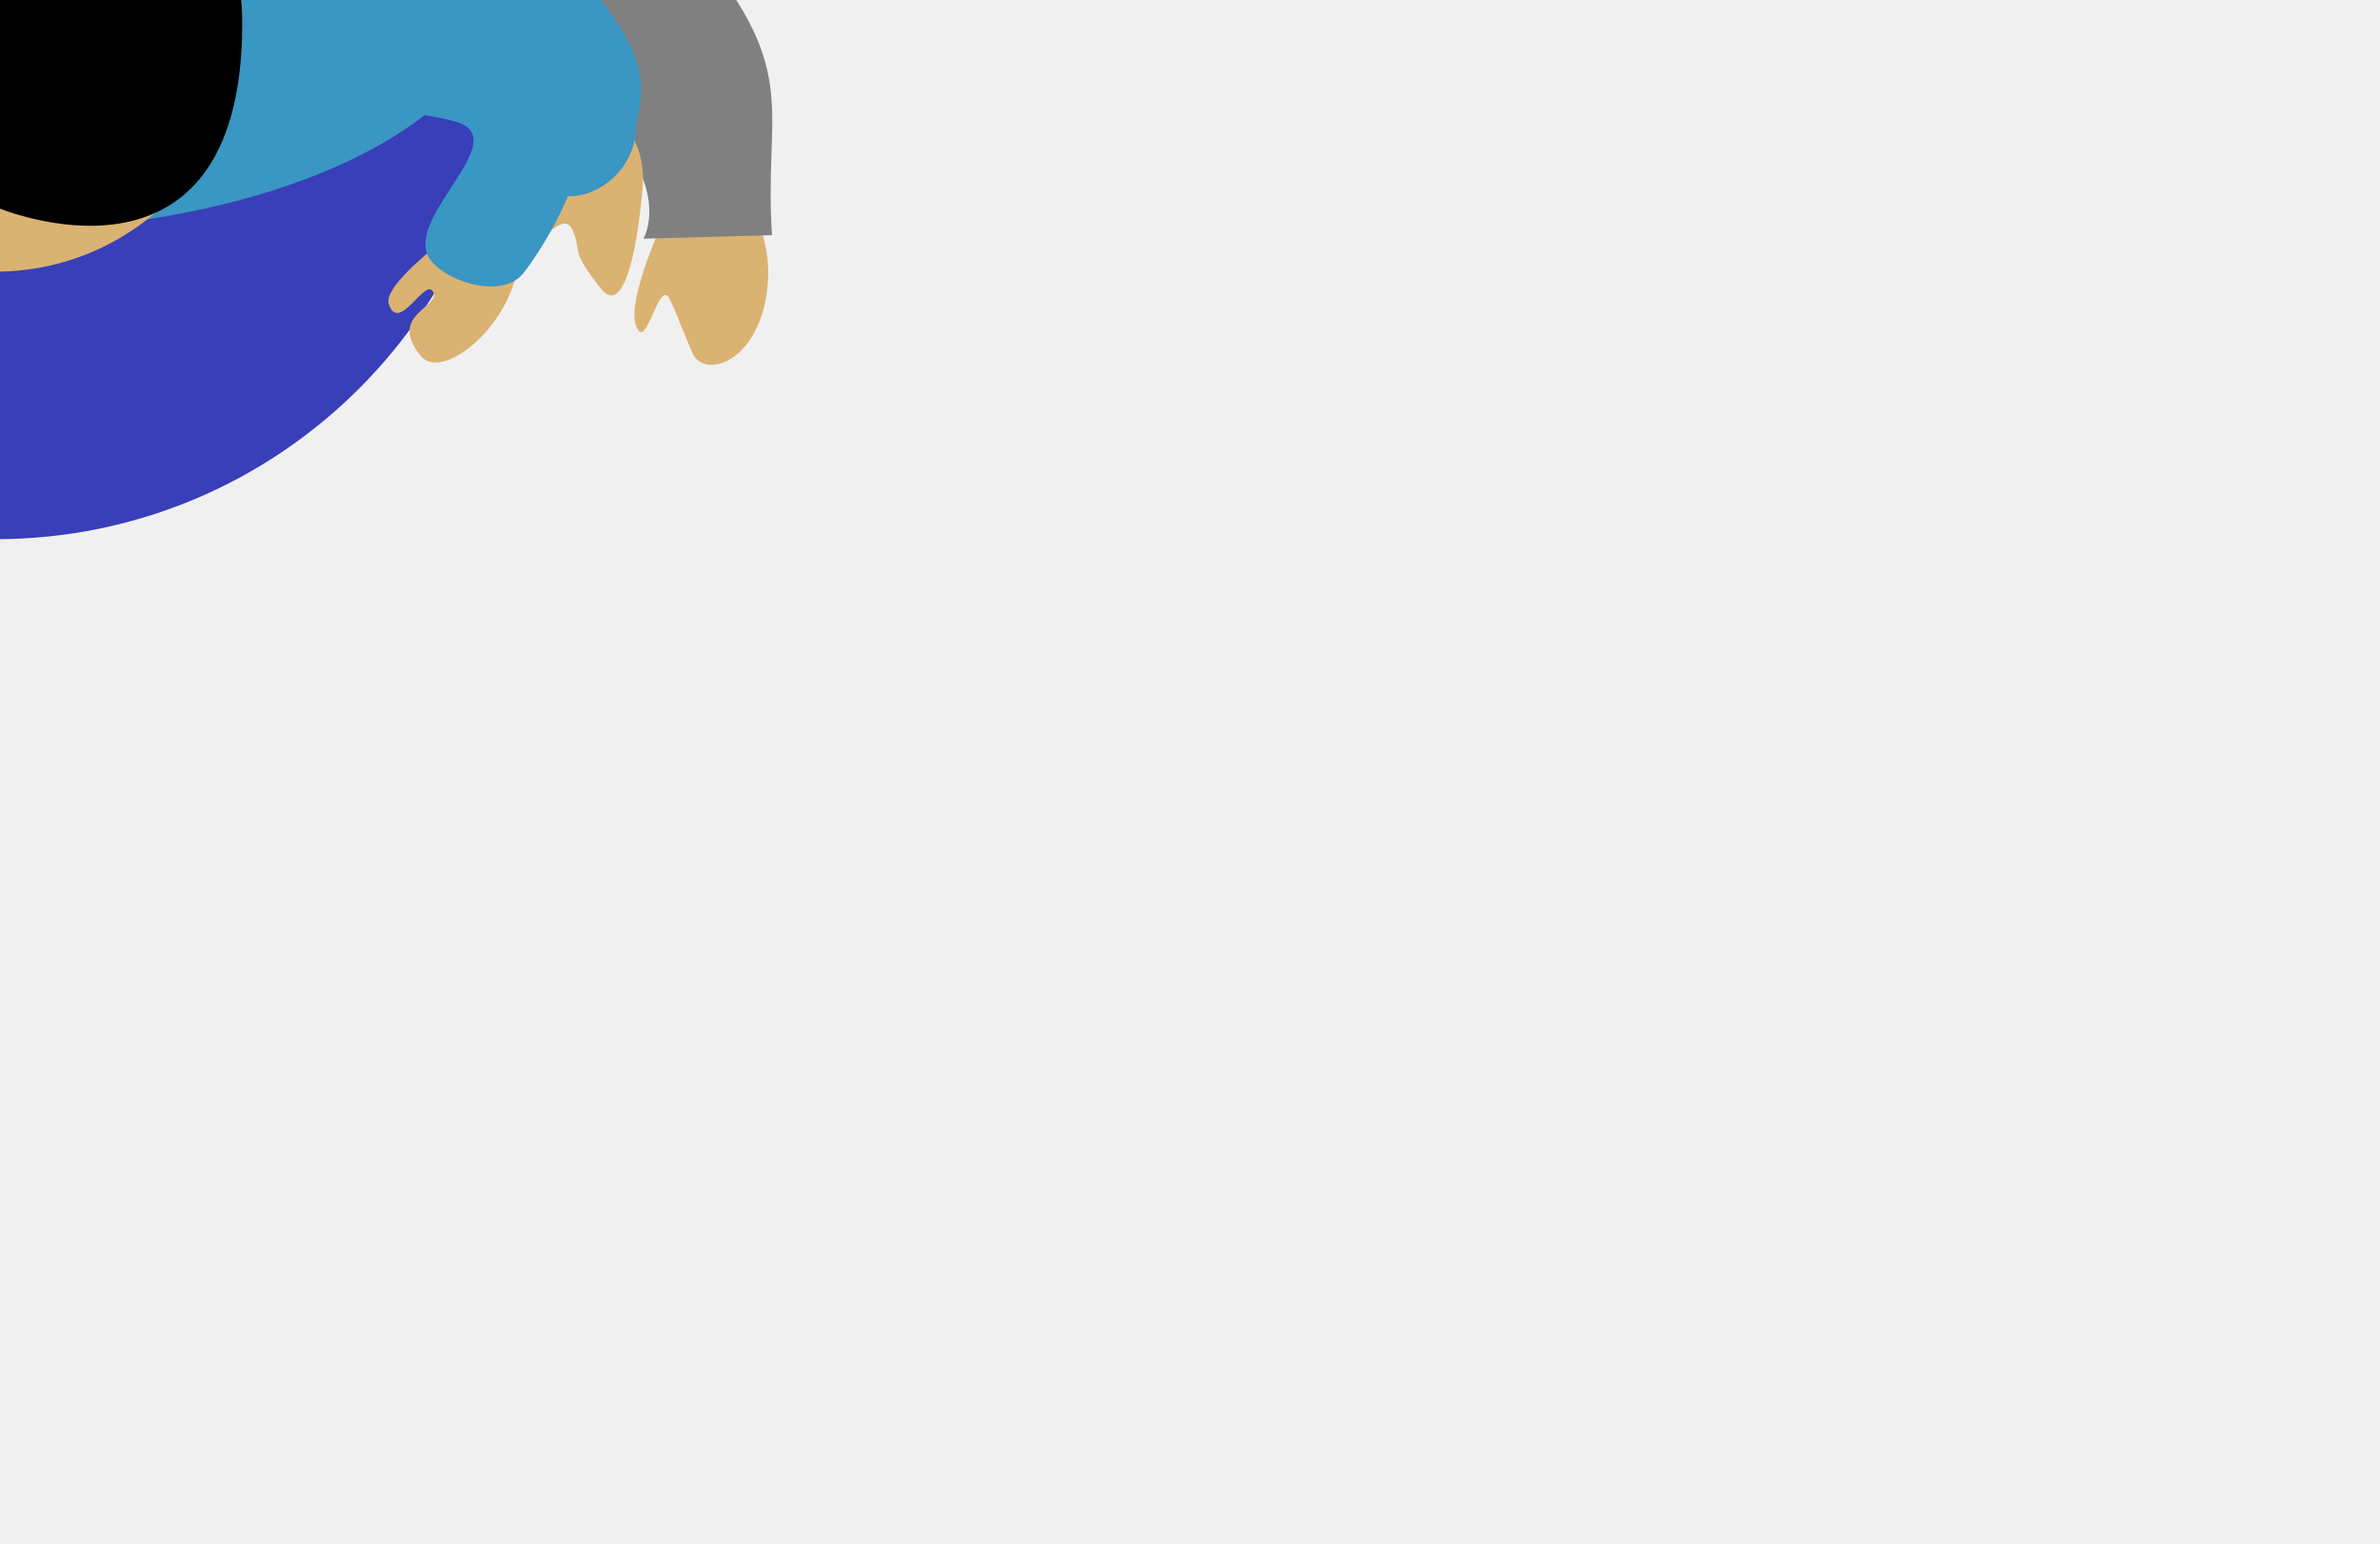
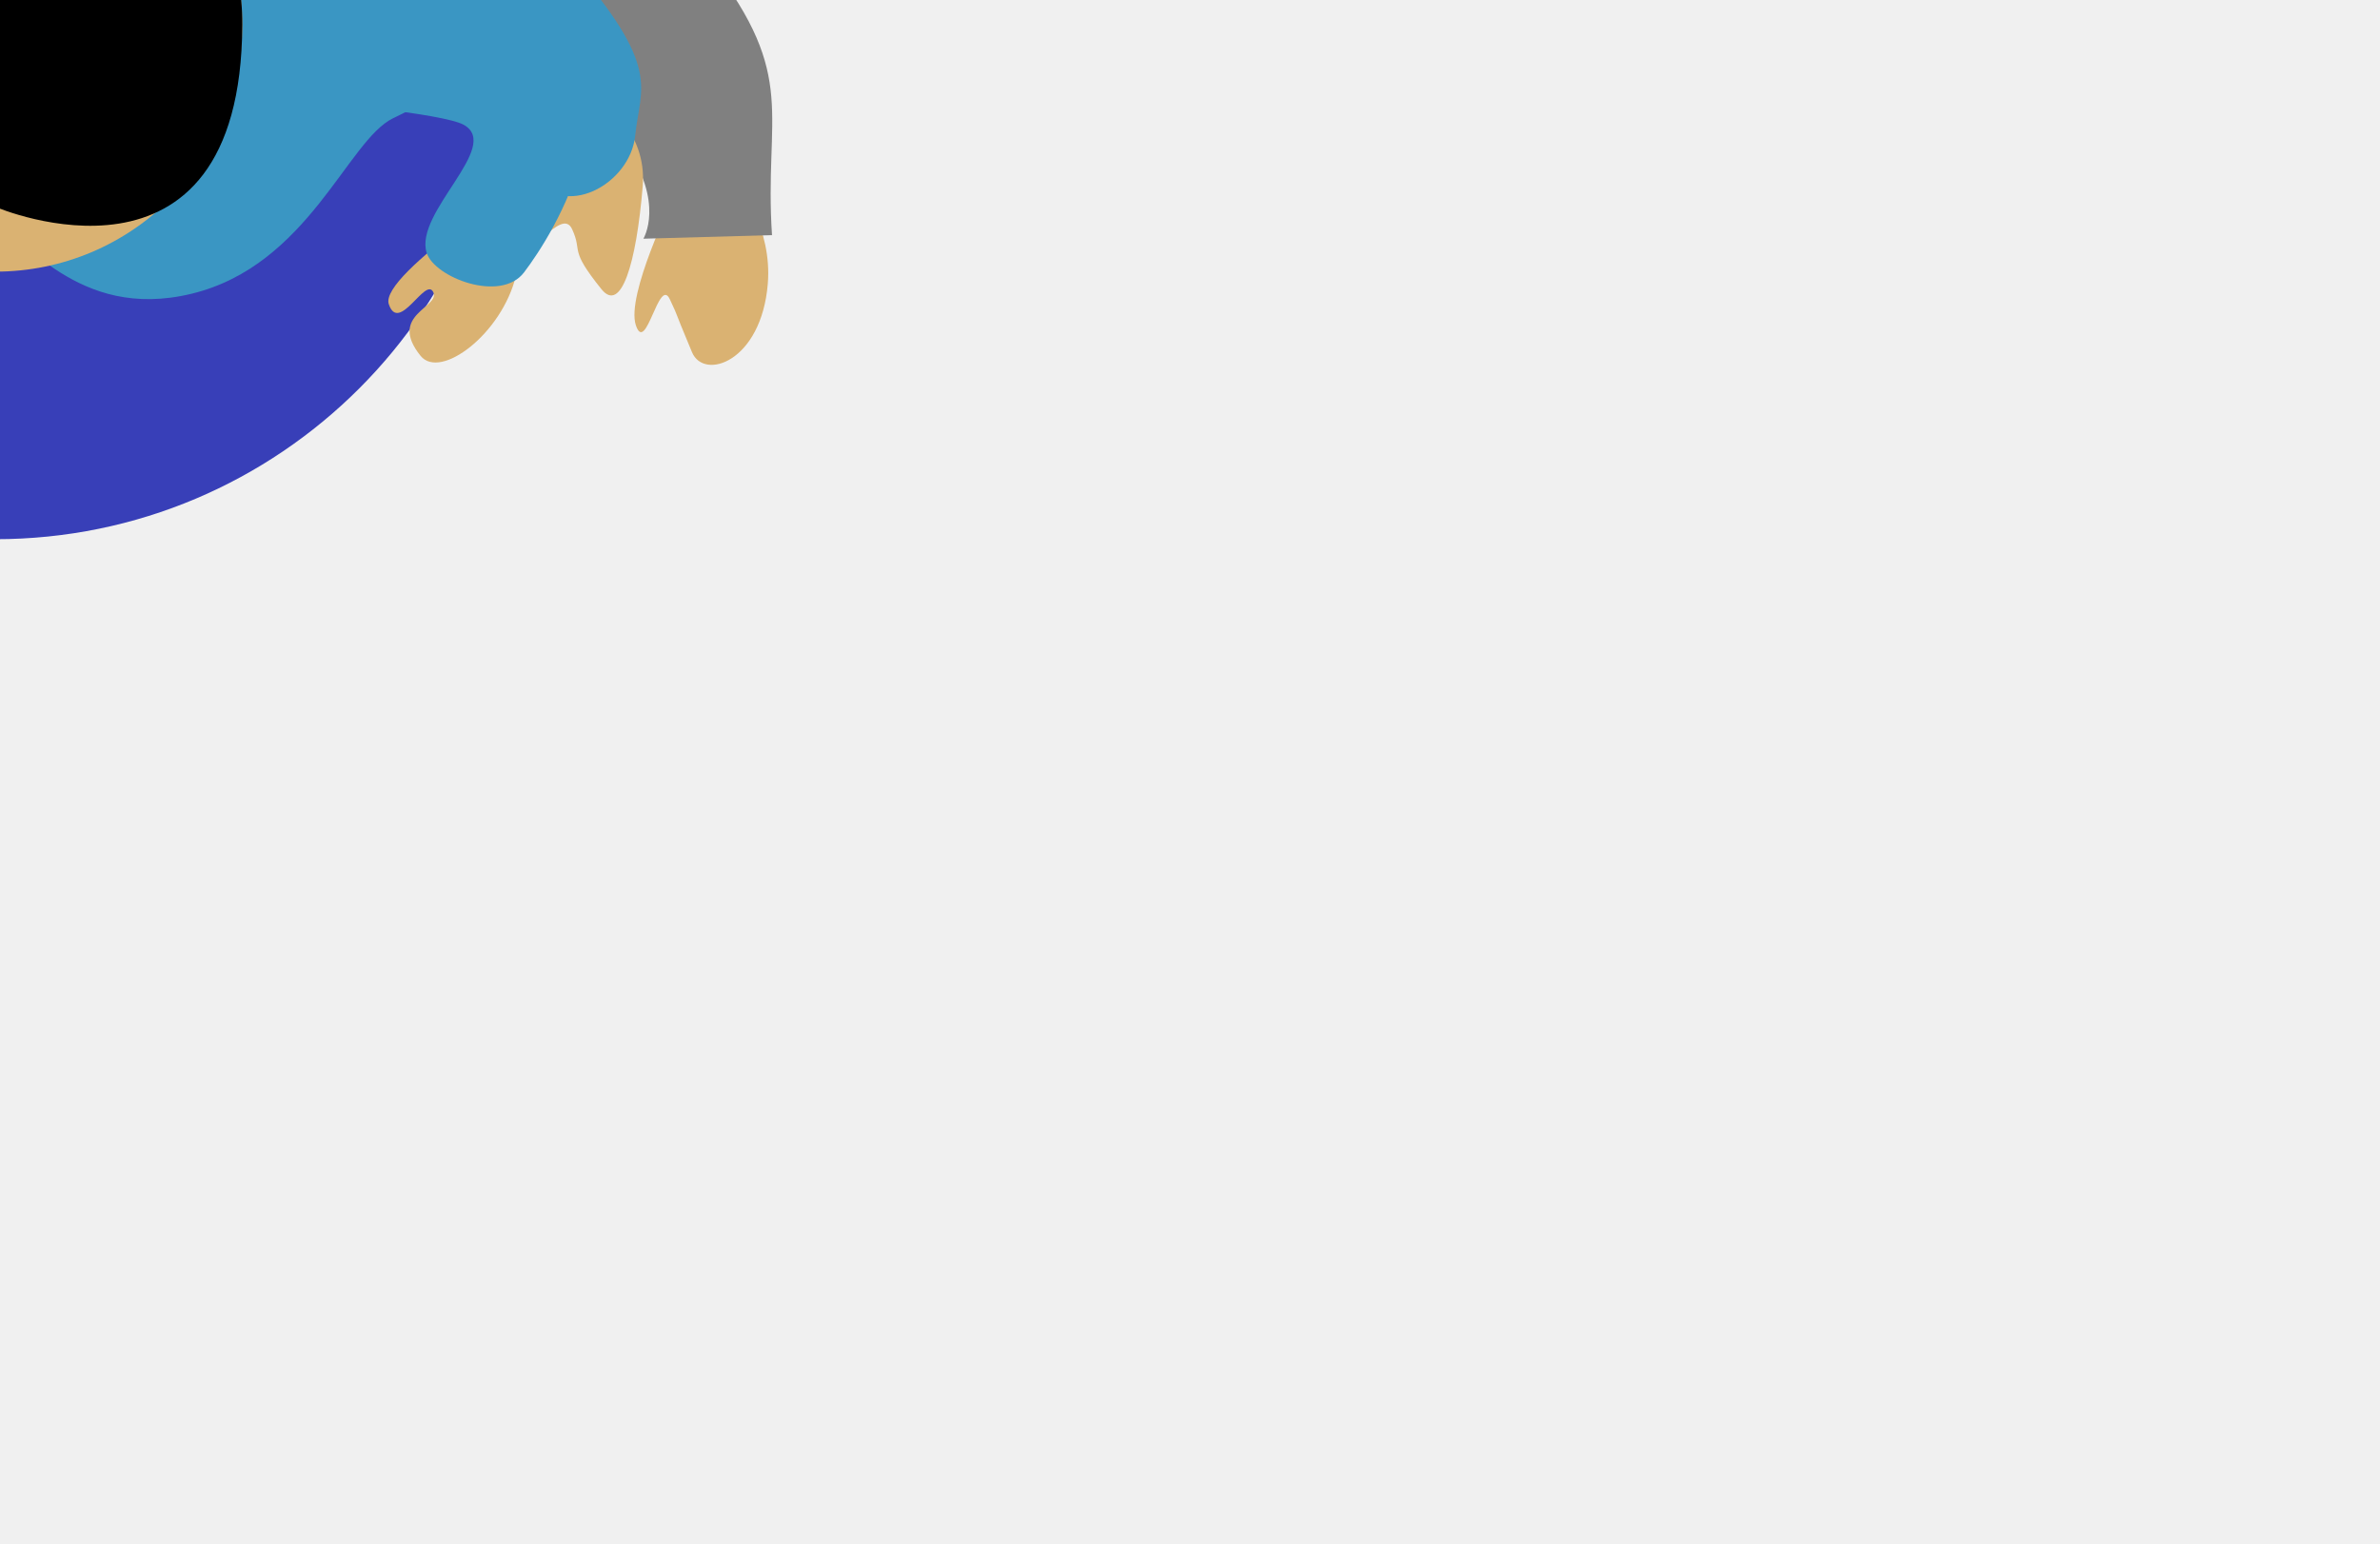
<svg xmlns="http://www.w3.org/2000/svg" width="115.625" height="75" viewBox="0 0 115.625 75" id="svg3431" version="1.1">
  <defs id="defs3433">
    <marker orient="auto" refY="0" refX="0" id="Arrow1Lend" style="overflow:visible">
      <path id="path4359" d="M 0,0 5,-5 -12.5,0 5,5 0,0 Z" style="fill-rule:evenodd;stroke:#000000;stroke-width:1pt" transform="matrix(-0.8,0,0,-0.8,-10,0)" />
    </marker>
    <marker orient="auto" refY="0" refX="0" id="Arrow1Lstart" style="overflow:visible">
      <path id="path4356" d="M 0,0 5,-5 -12.5,0 5,5 0,0 Z" style="fill-rule:evenodd;stroke:#000000;stroke-width:1pt" transform="matrix(0.8,0,0,0.8,10,0)" />
    </marker>
  </defs>
  <g id="man">
    <g id="g4272" class="kick kick--right kick--front" display="none" style="display:none">
      <path id="path4312" d="m -13.25,28.125 0.25,7.25" style="fill:none;fill-rule:evenodd;stroke:#000000;stroke-width:1px;stroke-linecap:butt;stroke-linejoin:miter;stroke-opacity:1" />
      <path id="path4314" d="m -16,27.75 -2.125,5.25" style="fill:none;fill-rule:evenodd;stroke:#000000;stroke-width:1px;stroke-linecap:butt;stroke-linejoin:miter;stroke-opacity:1" />
      <path id="path4316" d="m -10.25,27.875 1.875,5" style="fill:none;fill-rule:evenodd;stroke:#000000;stroke-width:1px;stroke-linecap:butt;stroke-linejoin:miter;stroke-opacity:1" />
    </g>
    <g id="g4280" class="kick kick--left kick--front" style="display:none" display="none">
      <path style="fill:none;fill-rule:evenodd;stroke:#000000;stroke-width:1px;stroke-linecap:butt;stroke-linejoin:miter;stroke-opacity:1" d="m 12.75,28.125 0.25,7.25" id="path3438" />
      <path style="fill:none;fill-rule:evenodd;stroke:#000000;stroke-width:1px;stroke-linecap:butt;stroke-linejoin:miter;stroke-opacity:1" d="m 10,27.75 -2.125,5.25" id="path3440" />
      <path style="fill:none;fill-rule:evenodd;stroke:#000000;stroke-width:1px;stroke-linecap:butt;stroke-linejoin:miter;stroke-opacity:1" d="m 15.75,27.875 1.875,5" id="path3442" />
    </g>
    <g id="g4288" class="kick kick--right kick--back" style="display:none">
      <path style="fill:none;fill-rule:evenodd;stroke:#000000;stroke-width:1px;stroke-linecap:butt;stroke-linejoin:miter;stroke-opacity:1" d="m -13.25,20.125 0.25,7.25" id="path3454" />
      <path style="fill:none;fill-rule:evenodd;stroke:#000000;stroke-width:1px;stroke-linecap:butt;stroke-linejoin:miter;stroke-opacity:1" d="m -16,19.75 -2.125,5.25" id="path3456" />
      <path style="fill:none;fill-rule:evenodd;stroke:#000000;stroke-width:1px;stroke-linecap:butt;stroke-linejoin:miter;stroke-opacity:1" d="m -10.25,19.875 1.875,5" id="path3458" />
    </g>
    <g id="g4296" class="kick kick--left kick--back" style="display:none">
      <path id="path3462" d="m 12.75,20.125 0.25,7.25" style="fill:none;fill-rule:evenodd;stroke:#000000;stroke-width:1px;stroke-linecap:butt;stroke-linejoin:miter;stroke-opacity:1" />
      <path id="path3464" d="m 10,19.75 -2.125,5.25" style="fill:none;fill-rule:evenodd;stroke:#000000;stroke-width:1px;stroke-linecap:butt;stroke-linejoin:miter;stroke-opacity:1" />
      <path id="path3466" d="m 15.75,19.875 1.875,5" style="fill:none;fill-rule:evenodd;stroke:#000000;stroke-width:1px;stroke-linecap:butt;stroke-linejoin:miter;stroke-opacity:1" />
    </g>
    <g id="g4247" class="bottom">
      <g id="g4255" class="leg leg--right">
        <ellipse transform="scale(1,-1)" ry="9" rx="5" cy="3.805" cx="-12.088" id="ellipse4342" style="fill:#af7d24;fill-opacity:1;stroke:#323232;stroke-width:1.5;stroke-miterlimit:4;stroke-dasharray:none;stroke-opacity:0.671" />
        <ellipse transform="scale(1,-1)" style="fill:#af7d24;fill-opacity:1;stroke:#323232;stroke-width:1.5;stroke-miterlimit:4;stroke-dasharray:none;stroke-opacity:0.671" id="path4313" cx="-13.338" cy="-4.924" rx="5" ry="9" />
        <path style="fill:#4c4c4c;fill-opacity:1;fill-rule:evenodd;stroke:none;stroke-width:1px;stroke-linecap:butt;stroke-linejoin:miter;stroke-opacity:1" d="m -21.713,4.423 c -0.625,-4.014 1.78,-12.317 4,-14 2.22,-1.683 10.087,-1.437 11.625,1.625 1.489,2.964 2.023,9.271 1,14.375 -0.963,3.927 -16,2.014 -16.625,-2 z" id="path4315" />
      </g>
      <g id="g4263" class="leg leg--left">
        <ellipse style="fill:#af7d24;fill-opacity:1;stroke:#323232;stroke-width:1.5;stroke-miterlimit:4;stroke-dasharray:none;stroke-opacity:0.671" id="ellipse4826" cx="-11.714" cy="3.805" rx="5" ry="9" transform="scale(-1)" />
        <ellipse ry="9" rx="5" cy="-4.924" cx="-12.964" id="ellipse4828" style="fill:#af7d24;fill-opacity:1;stroke:#323232;stroke-width:1.5;stroke-miterlimit:4;stroke-dasharray:none;stroke-opacity:0.671" transform="scale(-1)" />
        <path id="path4830" d="m 21.339,4.423 c 0.625,-4.014 -1.78,-12.317 -4,-14 -2.22,-1.683 -10.087,-1.437 -11.625,1.625 -1.489,2.964 -2.023,9.271 -1,14.375 0.963,3.927 16,2.014 16.625,-2 z" style="fill:#4c4c4c;fill-opacity:1;fill-rule:evenodd;stroke:none;stroke-width:1px;stroke-linecap:butt;stroke-linejoin:miter;stroke-opacity:1" />
      </g>
    </g>
    <g id="g4155" class="top">
      <rect id="rect4157" style="opacity:0.713;fill:none;fill-opacity:0.721;stroke:none;stroke-width:1;stroke-miterlimit:4;stroke-dasharray:none;stroke-opacity:0.372" width="115.625" height="75" x="-57.875" y="-37.5" ry="0" />
      <ellipse transform="scale(1,-1)" ry="12.5" rx="30" cy="1.302" cx="-0.228" id="path4247" style="fill:#808080;stroke:none;stroke-opacity:0.671" />
      <g transform="translate(-51.25,-27.24999)" class="hands hands--castanetas" id="g4757" display="none" style="display:none">
        <g id="g4749" class="hand hand--right">
          <path id="path4307" d="m 5.162,51.807 c 0,0 -2.601,2.269 -2.375,5 0.314,3.789 3.172,6.181 4.125,5 1.62,-2.01 0.717,-2.473 1.25,-3.625 0.533,-1.153 2.133,1.832 2.625,0.375 0.492,-1.457 -1.625,-6.75 -1.625,-6.75 z" style="fill:#dab272;fill-opacity:1;fill-rule:evenodd;stroke:none;stroke-width:1px;stroke-linecap:butt;stroke-linejoin:miter;stroke-opacity:1" />
          <path id="path4249" d="m 24.272,21.698 c 0,0 -7.485,2.235 -13.25,6.75 -4.235,5.484 -4.235,15.485 -6.75,23.75 l 6.25,1.5 c 0,0 2.024,-11.195 5.5,-15.25 3.476,-4.055 13.5,-6.25 13.5,-6.25 z" style="fill:#808080;fill-rule:evenodd;stroke:none;stroke-width:1px;stroke-linecap:butt;stroke-linejoin:miter;stroke-opacity:0.671" />
        </g>
        <g id="g4753" class="hand hand--left">
          <path style="fill:#dab272;fill-opacity:1;fill-rule:evenodd;stroke:none;stroke-width:1px;stroke-linecap:butt;stroke-linejoin:miter;stroke-opacity:1" d="m 96.883,51.807 c 0,0 2.601,2.269 2.375,5 -0.314,3.789 -3.172,6.181 -4.125,5 -1.62,-2.01 -0.717,-2.473 -1.25,-3.625 -0.533,-1.153 -2.133,1.832 -2.625,0.375 -0.492,-1.457 1.625,-6.75 1.625,-6.75 z" id="path4309" />
          <path style="fill:#808080;fill-rule:evenodd;stroke:none;stroke-width:1px;stroke-linecap:butt;stroke-linejoin:miter;stroke-opacity:0.671" d="m 77.773,21.698 c 0,0 7.485,2.235 13.25,6.75 4.235,5.484 4.235,15.485 6.75,23.75 l -6.25,1.5 c 0,0 -2.024,-11.195 -5.5,-15.25 -3.476,-4.055 -13.5,-6.25 -13.5,-6.25 z" id="path4311" />
        </g>
      </g>
      <g transform="translate(-51.25,-27.24999)" id="g4273" class="hands hands--down" display="none" style="display:none">
        <g class="hand hand--left" id="g4260">
          <path id="path4262" d="m 87.148,36.305 c 0,0 1.629,2.004 1.403,4.735 -0.314,3.789 -3.097,4.721 -3.683,3.321 -1.073,-2.564 -0.54,-1.412 -1.073,-2.564 -0.533,-1.153 -1.161,2.716 -1.653,1.259 -0.492,-1.457 1.802,-6.131 1.802,-6.131 z" style="fill:#dab272;fill-opacity:1;fill-rule:evenodd;stroke:none;stroke-width:1px;stroke-linecap:butt;stroke-linejoin:miter;stroke-opacity:1" />
          <path id="path4264" d="m 77.242,21.698 c 0,0 2.801,-0.682 8.565,3.833 4.235,5.484 2.556,7.264 2.949,13.143 l -6.25,0.174 c 0,0 1.07,-1.738 -0.904,-4.555 -1.974,-2.817 -9.611,-2.096 -9.611,-2.096 z" style="fill:#808080;fill-rule:evenodd;stroke:none;stroke-width:1px;stroke-linecap:butt;stroke-linejoin:miter;stroke-opacity:0.671" />
        </g>
        <g id="g3412" class="hand hand--right">
          <path style="fill:#dab272;fill-opacity:1;fill-rule:evenodd;stroke:none;stroke-width:1px;stroke-linecap:butt;stroke-linejoin:miter;stroke-opacity:1" d="m 14.585,36.305 c 0,0 -1.629,2.004 -1.403,4.735 0.314,3.789 3.097,4.721 3.683,3.321 1.073,-2.564 0.54,-1.412 1.073,-2.564 0.533,-1.153 1.161,2.716 1.653,1.259 0.492,-1.457 -1.802,-6.131 -1.802,-6.131 z" id="path4202" />
          <path style="fill:#808080;fill-rule:evenodd;stroke:none;stroke-width:1px;stroke-linecap:butt;stroke-linejoin:miter;stroke-opacity:0.671" d="m 24.491,21.698 c 0,0 -2.801,-0.682 -8.565,3.833 -4.235,5.484 -2.556,7.264 -2.949,13.143 l 6.25,0.174 c 0,0 -1.07,-1.738 0.904,-4.555 1.974,-2.817 9.611,-2.096 9.611,-2.096 z" id="path4204" />
        </g>
      </g>
      <g transform="translate(-51.25,-27.24999)" class="hands hands--panuelo" id="g4206">
        <g id="g4208" class="hand hand--left">
          <path style="fill:#dab272;fill-opacity:1;fill-rule:evenodd;stroke:none;stroke-width:1px;stroke-linecap:butt;stroke-linejoin:miter;stroke-opacity:1" d="m 87.148,36.305 c 0,0 1.629,2.004 1.403,4.735 -0.314,3.789 -3.097,4.721 -3.683,3.321 -1.073,-2.564 -0.54,-1.412 -1.073,-2.564 -0.533,-1.153 -1.161,2.716 -1.653,1.259 -0.492,-1.457 1.802,-6.131 1.802,-6.131 z" id="path4210" />
          <path style="fill:#808080;fill-rule:evenodd;stroke:none;stroke-width:1px;stroke-linecap:butt;stroke-linejoin:miter;stroke-opacity:0.671" d="m 77.242,21.698 c 0,0 2.801,-0.682 8.565,3.833 4.235,5.484 2.556,7.264 2.949,13.143 l -6.25,0.174 c 0,0 1.07,-1.738 -0.904,-4.555 -1.974,-2.817 -9.611,-2.096 -9.611,-2.096 z" id="path4212" />
        </g>
        <g class="hand hand--right" id="g4220">
          <path style="fill:#dab272;fill-opacity:1;fill-rule:evenodd;stroke:none;stroke-width:1px;stroke-linecap:butt;stroke-linejoin:miter;stroke-opacity:1" d="m -21.293,42.514 h -2.252 c 0,0 -2.601,2.269 -2.375,5 0.282,3.41 2.564,5.54 3.725,5.1 0.005,-1.96 -0.007,-3.954 0.188,-5.734 0.186,-1.702 0.459,-2.997 0.715,-4.365 z" id="path4239" transform="translate(28.70711,9.292894)" />
          <path style="opacity:0.713;fill:#a8f1ff;fill-opacity:1;fill-rule:evenodd;stroke:#787878;stroke-width:1;stroke-linecap:butt;stroke-linejoin:miter;stroke-miterlimit:4;stroke-dasharray:none;stroke-opacity:1" d="m 12.532,54.404 c -0.884,1.768 -2.033,3.005 -3.536,3.359 -1.503,0.354 -4.243,-0.088 -5.48,-2.563 -1.237,-2.475 -2.033,-6.828 -0.442,-9.127 0.574,-0.829 2.78,-3.825 3.094,-5.215 0.619,-2.74 0.283,-6.343 -3.624,-6.629 -3.888,-0.285 -5.834,2.298 -5.834,2.298 0,0 3.158,-0.761 4.773,0.354 1.535,1.059 2.563,3.182 -1.061,4.685 -3.624,1.503 -6.187,6.298 -6.187,9.657 2e-7,4.952 2.917,7.336 4.508,8.75 1.241,1.103 6.718,1.414 8.662,0.177 1.945,-1.237 5.038,-4.331 5.127,-5.745 z" id="path4233" />
          <path style="fill:#dab272;fill-opacity:1;fill-rule:evenodd;stroke:none;stroke-width:1px;stroke-linecap:butt;stroke-linejoin:miter;stroke-opacity:1" d="m -21.47,42.514 c -0.256,1.368 -0.529,2.663 -0.715,4.365 -0.195,1.78 -0.006,3.774 -0.011,5.734 0.129,-0.049 0.305,0.018 0.4,-0.1 1.62,-2.01 0.717,-2.473 1.25,-3.625 0.533,-1.153 2.133,1.832 2.625,0.375 0.492,-1.457 -1.625,-6.75 -1.625,-6.75 z" id="path4222" transform="translate(28.70711,9.292894)" />
          <path style="fill:#808080;fill-rule:evenodd;stroke:none;stroke-width:1px;stroke-linecap:butt;stroke-linejoin:miter;stroke-opacity:0.671" d="m 24.272,21.698 c 0,0 -7.485,2.235 -13.25,6.75 -4.235,5.484 -4.235,15.485 -6.75,23.75 l 6.25,1.5 c 0,0 2.024,-11.195 5.5,-15.25 3.476,-4.055 13.5,-6.25 13.5,-6.25 z" id="path4224" />
        </g>
      </g>
      <g transform="translate(-51.25,-27.24999)" class="head" id="g4775">
        <circle style="fill:#000000;stroke:none;stroke-opacity:1" id="path3443" cx="51.022" cy="-28.448" r="20" transform="scale(1,-1)" />
        <circle style="fill:#000000;stroke:#0094ff;stroke-width:1.5;stroke-miterlimit:4;stroke-dasharray:none;stroke-opacity:0.671" id="path3445" cx="51.022" cy="-28.448" r="10" transform="scale(1,-1)" />
      </g>
    </g>
    <rect ry="0" y="-37.5" x="-57.875" height="75" width="115.625" style="opacity:0.713;fill:none;fill-opacity:0.721;stroke:none;stroke-width:1;stroke-miterlimit:4;stroke-dasharray:none;stroke-opacity:0.372" id="rect4302" />
  </g>
  <g id="woman">
    <g id="g4229" class="bottom">
      <g id="g4300" class="leg leg--left">
        <ellipse style="opacity:0.85;fill:#ff00e8;fill-opacity:1;stroke:#323232;stroke-width:1.292;stroke-miterlimit:4;stroke-dasharray:none;stroke-opacity:0.671" id="ellipse4846" cx="-9.501" cy="-3.233" rx="3.911" ry="12" transform="scale(-1)" />
      </g>
      <g id="g4304" class="leg leg--right">
        <ellipse transform="scale(1,-1)" ry="12" rx="3.911" cy="-3.233" cx="-10.145" id="ellipse4669" style="opacity:0.85;fill:#ff00e8;fill-opacity:1;stroke:#323232;stroke-width:1.292;stroke-miterlimit:4;stroke-dasharray:none;stroke-opacity:0.671" />
      </g>
      <circle transform="scale(1,-1)" r="25" cy="-1.198" cx="-0.228" id="circle4715" style="fill:#383fb8;fill-opacity:1;stroke:none;stroke-width:1.5;stroke-miterlimit:4;stroke-dasharray:none;stroke-opacity:0.671" />
    </g>
    <g id="g4214" class="top">
      <rect id="rect4216" ry="0" y="-37.5" x="-57.875" height="75" width="115.625" style="opacity:0.713;fill:none;fill-opacity:0.721;stroke:none;stroke-width:1;stroke-miterlimit:4;stroke-dasharray:none;stroke-opacity:0.372" />
-       <ellipse cx="-0.228" cy="0.595" rx="24.5" ry="11.793" style="fill:#3a96c3;fill-opacity:1;stroke:none;stroke-opacity:0.671" id="ellipse4681" transform="scale(1,-1)" />
+       <path transform="scale(1,-1)" style="fill:#3a96c3;fill-opacity:1;stroke:none;stroke-opacity:0.671" d="m 24.272,0.595 c 0,6.513 -10.969,11.793 -24.5,11.793 -13.531,0 -24.5,-5.28 -24.5,-11.793 0,-3.257 0.742,-4.205 5.176,-6.339 2.217,-1.067 4.794,-7.553 9.788,-8.527 5.811,-1.134 8.216,3.073 9.537,3.073 1.383,0 3.89,-4.445 9.537,-3.073 5.674,1.379 7.571,7.46 9.788,8.527 4.434,2.134 5.176,3.082 5.176,6.339 z" id="ellipse4681" />
      <g transform="translate(-51.25,-27.24999)" id="g4745" class="head">
        <path transform="scale(1,-1)" style="fill:#dab272;fill-opacity:1;stroke:none;stroke-width:1.5;stroke-miterlimit:4;stroke-dasharray:none;stroke-opacity:0.671" d="m 63.022,-28.448 a 12,12 0 0 1 -12,12 12,12 0 0 1 -12,-12 12,12 0 0 1 12,-12 12,12 0 0 1 12,12 z" id="circle4691" />
        <path style="fill:#000000;fill-opacity:1;fill-rule:evenodd;stroke:none;stroke-width:1px;stroke-linecap:butt;stroke-linejoin:miter;stroke-opacity:1" d="m 47.092,21.081 c 1.046,-4.186 1.757,-4.938 0.795,-5.038 -5.122,-0.531 -10.341,-2.917 -3.977,-4.685 6.364,-1.768 11.737,1.797 11.932,2.033 -1.325,0.223 -7.821,-1.498 -4.095,0.485 1.149,0.221 5.579,-0.238 1.867,3.828 -3.712,4.066 -6.522,3.377 -6.522,3.377 z" id="path4695" />
        <path id="path3810" d="m 63.022,-28.448 c 0.03,6.627 -5.373,12 -12,12 -6.627,0 -11.97,-5.373 -12,-12 -0.062,-14.002 12.062,-8.875 12.062,-8.875 0,0 11.875,-5.065 11.938,8.875 z" style="fill:#000000;fill-opacity:1;stroke:none;stroke-width:1.5;stroke-miterlimit:4;stroke-dasharray:none;stroke-opacity:0.671" transform="scale(1,-1)" />
      </g>
      <g transform="translate(-51.25,-27.24999)" id="g4737" class="hands hands--castanetas" display="none" style="display:none">
        <g id="g4697" class="hand hand--left">
          <path id="path4685" d="m 92.883,51.807 c 0,0 2.601,2.269 2.375,5 -0.314,3.789 -3.172,6.181 -4.125,5 -1.62,-2.01 -0.717,-2.473 -1.25,-3.625 -0.533,-1.153 -2.133,1.832 -2.625,0.375 -0.492,-1.457 1.625,-6.75 1.625,-6.75 l -3.313,-9.562 4.781,-1.219 z" style="fill:#dab272;fill-opacity:1;fill-rule:evenodd;stroke:none;stroke-width:1px;stroke-linecap:butt;stroke-linejoin:miter;stroke-opacity:1" />
          <path id="path4687" d="m 72.273,21.198 c 0,0 10.001,5.581 14.5,10.75 4.499,5.169 5.18,7.992 4.938,10.375 -0.243,2.383 -4.057,3.213 -6.375,1.938 -2.318,-1.276 0.101,-1.945 -3.375,-6 -3.476,-4.055 -13.438,-6.062 -13.438,-6.062 z" style="fill:#3a96c3;fill-opacity:1;fill-rule:evenodd;stroke:none;stroke-width:1px;stroke-linecap:butt;stroke-linejoin:miter;stroke-opacity:0.671" />
        </g>
        <g id="g4271" class="hand hand--right">
          <path style="fill:#dab272;fill-opacity:1;fill-rule:evenodd;stroke:none;stroke-width:1px;stroke-linecap:butt;stroke-linejoin:miter;stroke-opacity:1" d="m 9.287,51.807 c 0,0 -2.601,2.269 -2.375,5 0.314,3.789 3.172,6.181 4.125,5 1.62,-2.01 0.717,-2.473 1.25,-3.625 0.533,-1.153 2.133,1.832 2.625,0.375 0.492,-1.457 -1.625,-6.75 -1.625,-6.75 l 3.313,-9.562 -4.781,-1.219 z" id="path4703" />
          <path style="fill:#3a96c3;fill-opacity:1;fill-rule:evenodd;stroke:none;stroke-width:1px;stroke-linecap:butt;stroke-linejoin:miter;stroke-opacity:0.671" d="m 29.897,21.198 c 0,0 -10.001,5.581 -14.5,10.75 -4.499,5.169 -5.18,7.992 -4.938,10.375 0.243,2.383 4.057,3.213 6.375,1.938 2.318,-1.276 -0.101,-1.945 3.375,-6 3.476,-4.055 13.438,-6.062 13.438,-6.062 z" id="path4705" />
        </g>
      </g>
      <g transform="translate(-51.25,-27.24999)" class="hands hands--down" id="g4186" display="none" style="display:none">
        <g id="g4188" class="hand hand--left">
          <path style="fill:#dab272;fill-opacity:1;fill-rule:evenodd;stroke:none;stroke-width:1px;stroke-linecap:butt;stroke-linejoin:miter;stroke-opacity:1" d="m 80.453,32.185 c 0,0 2.247,1.385 2.021,4.116 -0.314,3.789 -1.051,6.181 -2.004,5 -1.62,-2.01 -0.893,-1.765 -1.427,-2.918 -0.533,-1.153 -2.133,1.832 -2.625,0.375 -0.492,-1.457 2.862,-5.159 2.862,-5.159 z" id="path4190" />
          <path style="fill:#3a96c3;fill-opacity:1;fill-rule:evenodd;stroke:none;stroke-width:1px;stroke-linecap:butt;stroke-linejoin:miter;stroke-opacity:0.671" d="m 70.273,21.198 c 0,0 4.167,-0.96 8.666,4.209 4.499,5.169 3.412,6.048 3.17,8.43 -0.243,2.383 -3.499,4.142 -4.961,1.938 0,0 -0.517,-3.094 -3.021,-4.055 -2.504,-0.961 -7.604,0.478 -7.604,0.478 z" id="path4192" />
        </g>
        <g id="g4308" class="hand hand--right">
          <path id="path4219" d="m 21.444,32.185 c 0,0 -2.247,1.385 -2.021,4.116 0.314,3.789 1.051,6.181 2.004,5 1.62,-2.01 0.893,-1.765 1.427,-2.918 0.533,-1.153 2.133,1.832 2.625,0.375 0.492,-1.457 -2.862,-5.159 -2.862,-5.159 z" style="fill:#dab272;fill-opacity:1;fill-rule:evenodd;stroke:none;stroke-width:1px;stroke-linecap:butt;stroke-linejoin:miter;stroke-opacity:1" />
          <path id="path4221" d="m 31.625,21.198 c 0,0 -4.167,-0.96 -8.666,4.209 -4.499,5.169 -3.412,6.048 -3.17,8.43 0.243,2.383 3.499,4.142 4.961,1.938 0,0 0.517,-3.094 3.021,-4.055 2.504,-0.961 7.604,0.478 7.604,0.478 z" style="fill:#3a96c3;fill-opacity:1;fill-rule:evenodd;stroke:none;stroke-width:1px;stroke-linecap:butt;stroke-linejoin:miter;stroke-opacity:0.671" />
        </g>
      </g>
      <g transform="translate(-51.25,-27.24999)" id="g4254" class="hands hands--panuelo">
        <g class="hand hand--left" id="g4256">
          <path id="path4258" d="m 80.453,32.185 c 0,0 2.247,1.385 2.021,4.116 -0.314,3.789 -1.051,6.181 -2.004,5 -1.62,-2.01 -0.893,-1.765 -1.427,-2.918 -0.533,-1.153 -2.133,1.832 -2.625,0.375 -0.492,-1.457 2.862,-5.159 2.862,-5.159 z" style="fill:#dab272;fill-opacity:1;fill-rule:evenodd;stroke:none;stroke-width:1px;stroke-linecap:butt;stroke-linejoin:miter;stroke-opacity:1" />
          <path id="path4260" d="m 70.273,21.198 c 0,0 4.167,-0.96 8.666,4.209 4.499,5.169 3.412,6.048 3.17,8.43 -0.243,2.383 -3.499,4.142 -4.961,1.938 0,0 -0.517,-3.094 -3.021,-4.055 -2.504,-0.961 -7.604,0.478 -7.604,0.478 z" style="fill:#3a96c3;fill-opacity:1;fill-rule:evenodd;stroke:none;stroke-width:1px;stroke-linecap:butt;stroke-linejoin:miter;stroke-opacity:0.671" />
        </g>
        <g class="hand hand--right" id="g4275">
          <path style="fill:#dab272;fill-opacity:1;fill-rule:evenodd;stroke:none;stroke-width:1px;stroke-linecap:butt;stroke-linejoin:miter;stroke-opacity:1" d="m -14.479,32.348 -2.41,-0.615 -2.531,10.781 c 0,0 -2.601,2.269 -2.375,5 0.275,3.318 2.438,5.411 3.627,5.125 -0.007,-0.099 -0.023,-0.163 -0.029,-0.262 -0.115,-1.799 -0.115,-3.676 0.166,-5.232 0.281,-1.556 0.677,-3.985 1.246,-6.654 0.569,-2.67 1.311,-5.581 2.289,-8.107 0,0 0.018,-0.035 0.018,-0.035 z" id="path4292" transform="translate(28.70711,9.292894)" />
          <path style="fill:#ffffff;fill-opacity:0.721;fill-rule:evenodd;stroke:#000000;stroke-width:1px;stroke-linecap:butt;stroke-linejoin:miter;stroke-opacity:0.372" d="m 15.822,51.121 c 0,0 2.828,0.53 3.005,2.828 0.177,2.298 0,5.303 -3.712,6.364 -3.774,1.078 -8.309,1.945 -12.551,-0.53 -4.243,-2.475 -7.159,-6.478 -7.159,-9.546 -1.187,-9.039 11.793,-8.178 12.109,-12.905 0,-4.95 -3.536,-5.922 -6.187,-6.276 -2.652,-0.354 0.972,-0.795 4.596,-0.088 3.624,0.707 4.895,1.965 5.657,3.889 0.685,1.73 1.326,5.038 0,6.364 -2.577,2.577 -6.276,5.127 -6.099,8.662 0.168,3.362 0.972,6.187 4.154,7.601 3.182,1.414 6.894,0.265 6.894,-2.21 0,-2.475 -0.707,-4.154 -0.707,-4.154 z" id="path4287" />
          <path style="fill:#dab272;fill-opacity:1;fill-rule:evenodd;stroke:none;stroke-width:1px;stroke-linecap:butt;stroke-linejoin:miter;stroke-opacity:1" d="m -14.479,32.348 -0.194,0.035 c -0.978,2.526 -1.72,5.438 -2.289,8.107 -0.569,2.67 -0.965,5.098 -1.246,6.654 -0.281,1.556 -0.104,3.434 0.011,5.232 0.006,0.099 0.022,0.163 0.029,0.262 0.169,-0.041 0.38,0.022 0.498,-0.125 1.62,-2.01 0.717,-2.473 1.25,-3.625 0.533,-1.153 2.133,1.832 2.625,0.375 0.492,-1.457 -1.625,-6.75 -1.625,-6.75 l 3.312,-9.562 z" id="path4277" transform="translate(28.70711,9.292894)" />
          <path id="path4279" d="m 29.897,21.198 c 0,0 -10.001,5.581 -14.5,10.75 -4.499,5.169 -5.18,7.992 -4.938,10.375 0.243,2.383 4.057,3.213 6.375,1.938 2.318,-1.276 -0.101,-1.945 3.375,-6 3.476,-4.055 13.438,-6.062 13.438,-6.062 z" style="fill:#3a96c3;fill-opacity:1;fill-rule:evenodd;stroke:none;stroke-width:1px;stroke-linecap:butt;stroke-linejoin:miter;stroke-opacity:0.671" />
        </g>
      </g>
      <g id="g117" class="hands hands--zarandeo" transform="translate(-51.25,-27.24999)">
        <g class="hand hand--left" id="g109">
          <path id="path105" d="m 76.32,40.634 c -0.689,2.851 -3.684,5.088 -4.637,3.906 -1.62,-2.01 0.99,-2.359 0.612,-3.105 -0.377,-0.746 -1.664,2.051 -2.156,0.594 -0.492,-1.457 7.419,-6.485 7.419,-6.485 0,0 -0.78,1.688 -1.238,5.09 z" style="fill:#dab272;fill-opacity:1;fill-rule:evenodd;stroke:none;stroke-width:1px;stroke-linecap:butt;stroke-linejoin:miter;stroke-opacity:1" />
          <path id="path107" d="m 70.273,21.198 c 0,0 3.106,0.277 7.606,5.447 4.499,5.169 0.3,11.911 -1.172,13.842 -1.137,1.491 -4.353,0.24 -4.729,-0.955 -0.618,-1.963 3.681,-5.181 1.796,-6.221 -1.015,-0.56 -7.25,-1.113 -7.25,-1.113 z" style="fill:#3a96c3;fill-opacity:1;fill-rule:evenodd;stroke:none;stroke-width:1px;stroke-linecap:butt;stroke-linejoin:miter;stroke-opacity:0.671" />
        </g>
        <g id="g123" class="hand hand--left" transform="matrix(-1,0,0,1,101.9868,0)">
          <path style="fill:#dab272;fill-opacity:1;fill-rule:evenodd;stroke:none;stroke-width:1px;stroke-linecap:butt;stroke-linejoin:miter;stroke-opacity:1" d="m 76.32,40.634 c -0.689,2.851 -3.684,5.088 -4.637,3.906 -1.62,-2.01 0.99,-2.359 0.612,-3.105 -0.377,-0.746 -1.664,2.051 -2.156,0.594 -0.492,-1.457 7.419,-6.485 7.419,-6.485 0,0 -0.78,1.688 -1.238,5.09 z" id="path119" />
          <path style="fill:#3a96c3;fill-opacity:1;fill-rule:evenodd;stroke:none;stroke-width:1px;stroke-linecap:butt;stroke-linejoin:miter;stroke-opacity:0.671" d="m 70.273,21.198 c 0,0 3.106,0.277 7.606,5.447 4.499,5.169 0.3,11.911 -1.172,13.842 -1.137,1.491 -4.353,0.24 -4.729,-0.955 -0.618,-1.963 3.681,-5.181 1.796,-6.221 -1.015,-0.56 -7.25,-1.113 -7.25,-1.113 z" id="path121" />
        </g>
      </g>
    </g>
    <rect style="opacity:0.713;fill:none;fill-opacity:0.721;stroke:none;stroke-width:1;stroke-miterlimit:4;stroke-dasharray:none;stroke-opacity:0.372" width="115.625" height="75" x="-57.875" y="-37.5" ry="0" id="rect4304" />
  </g>
</svg>
